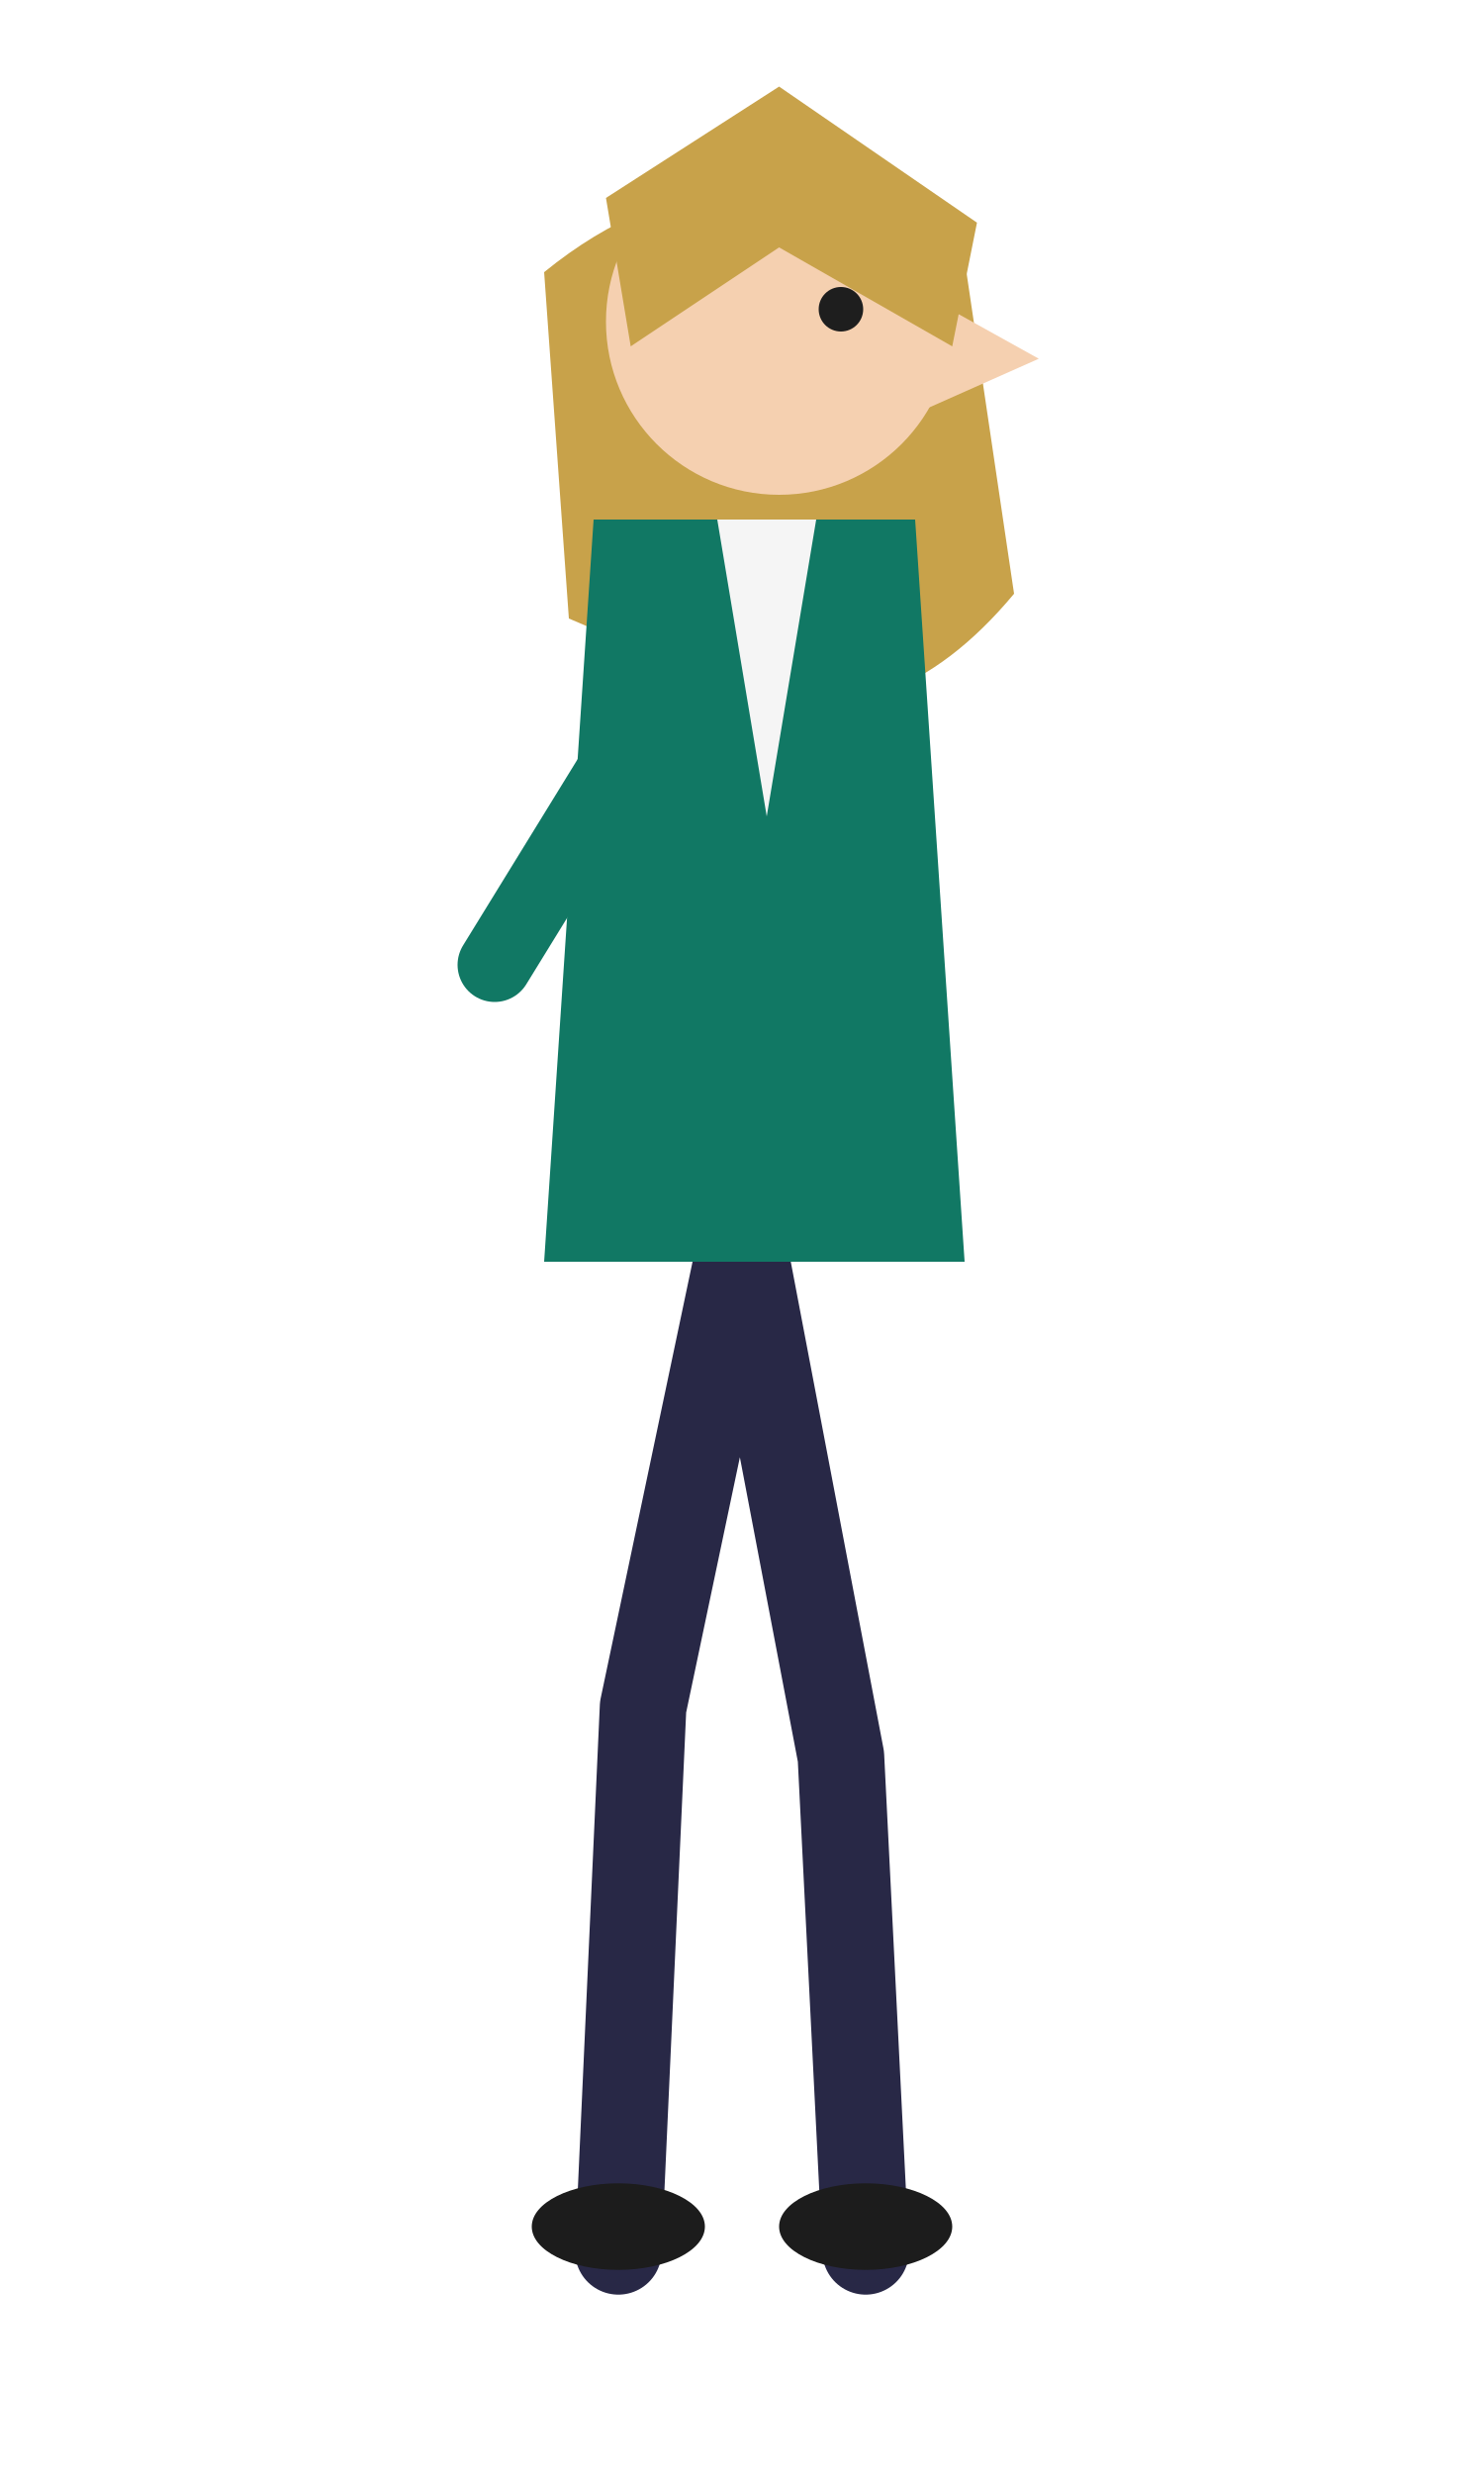
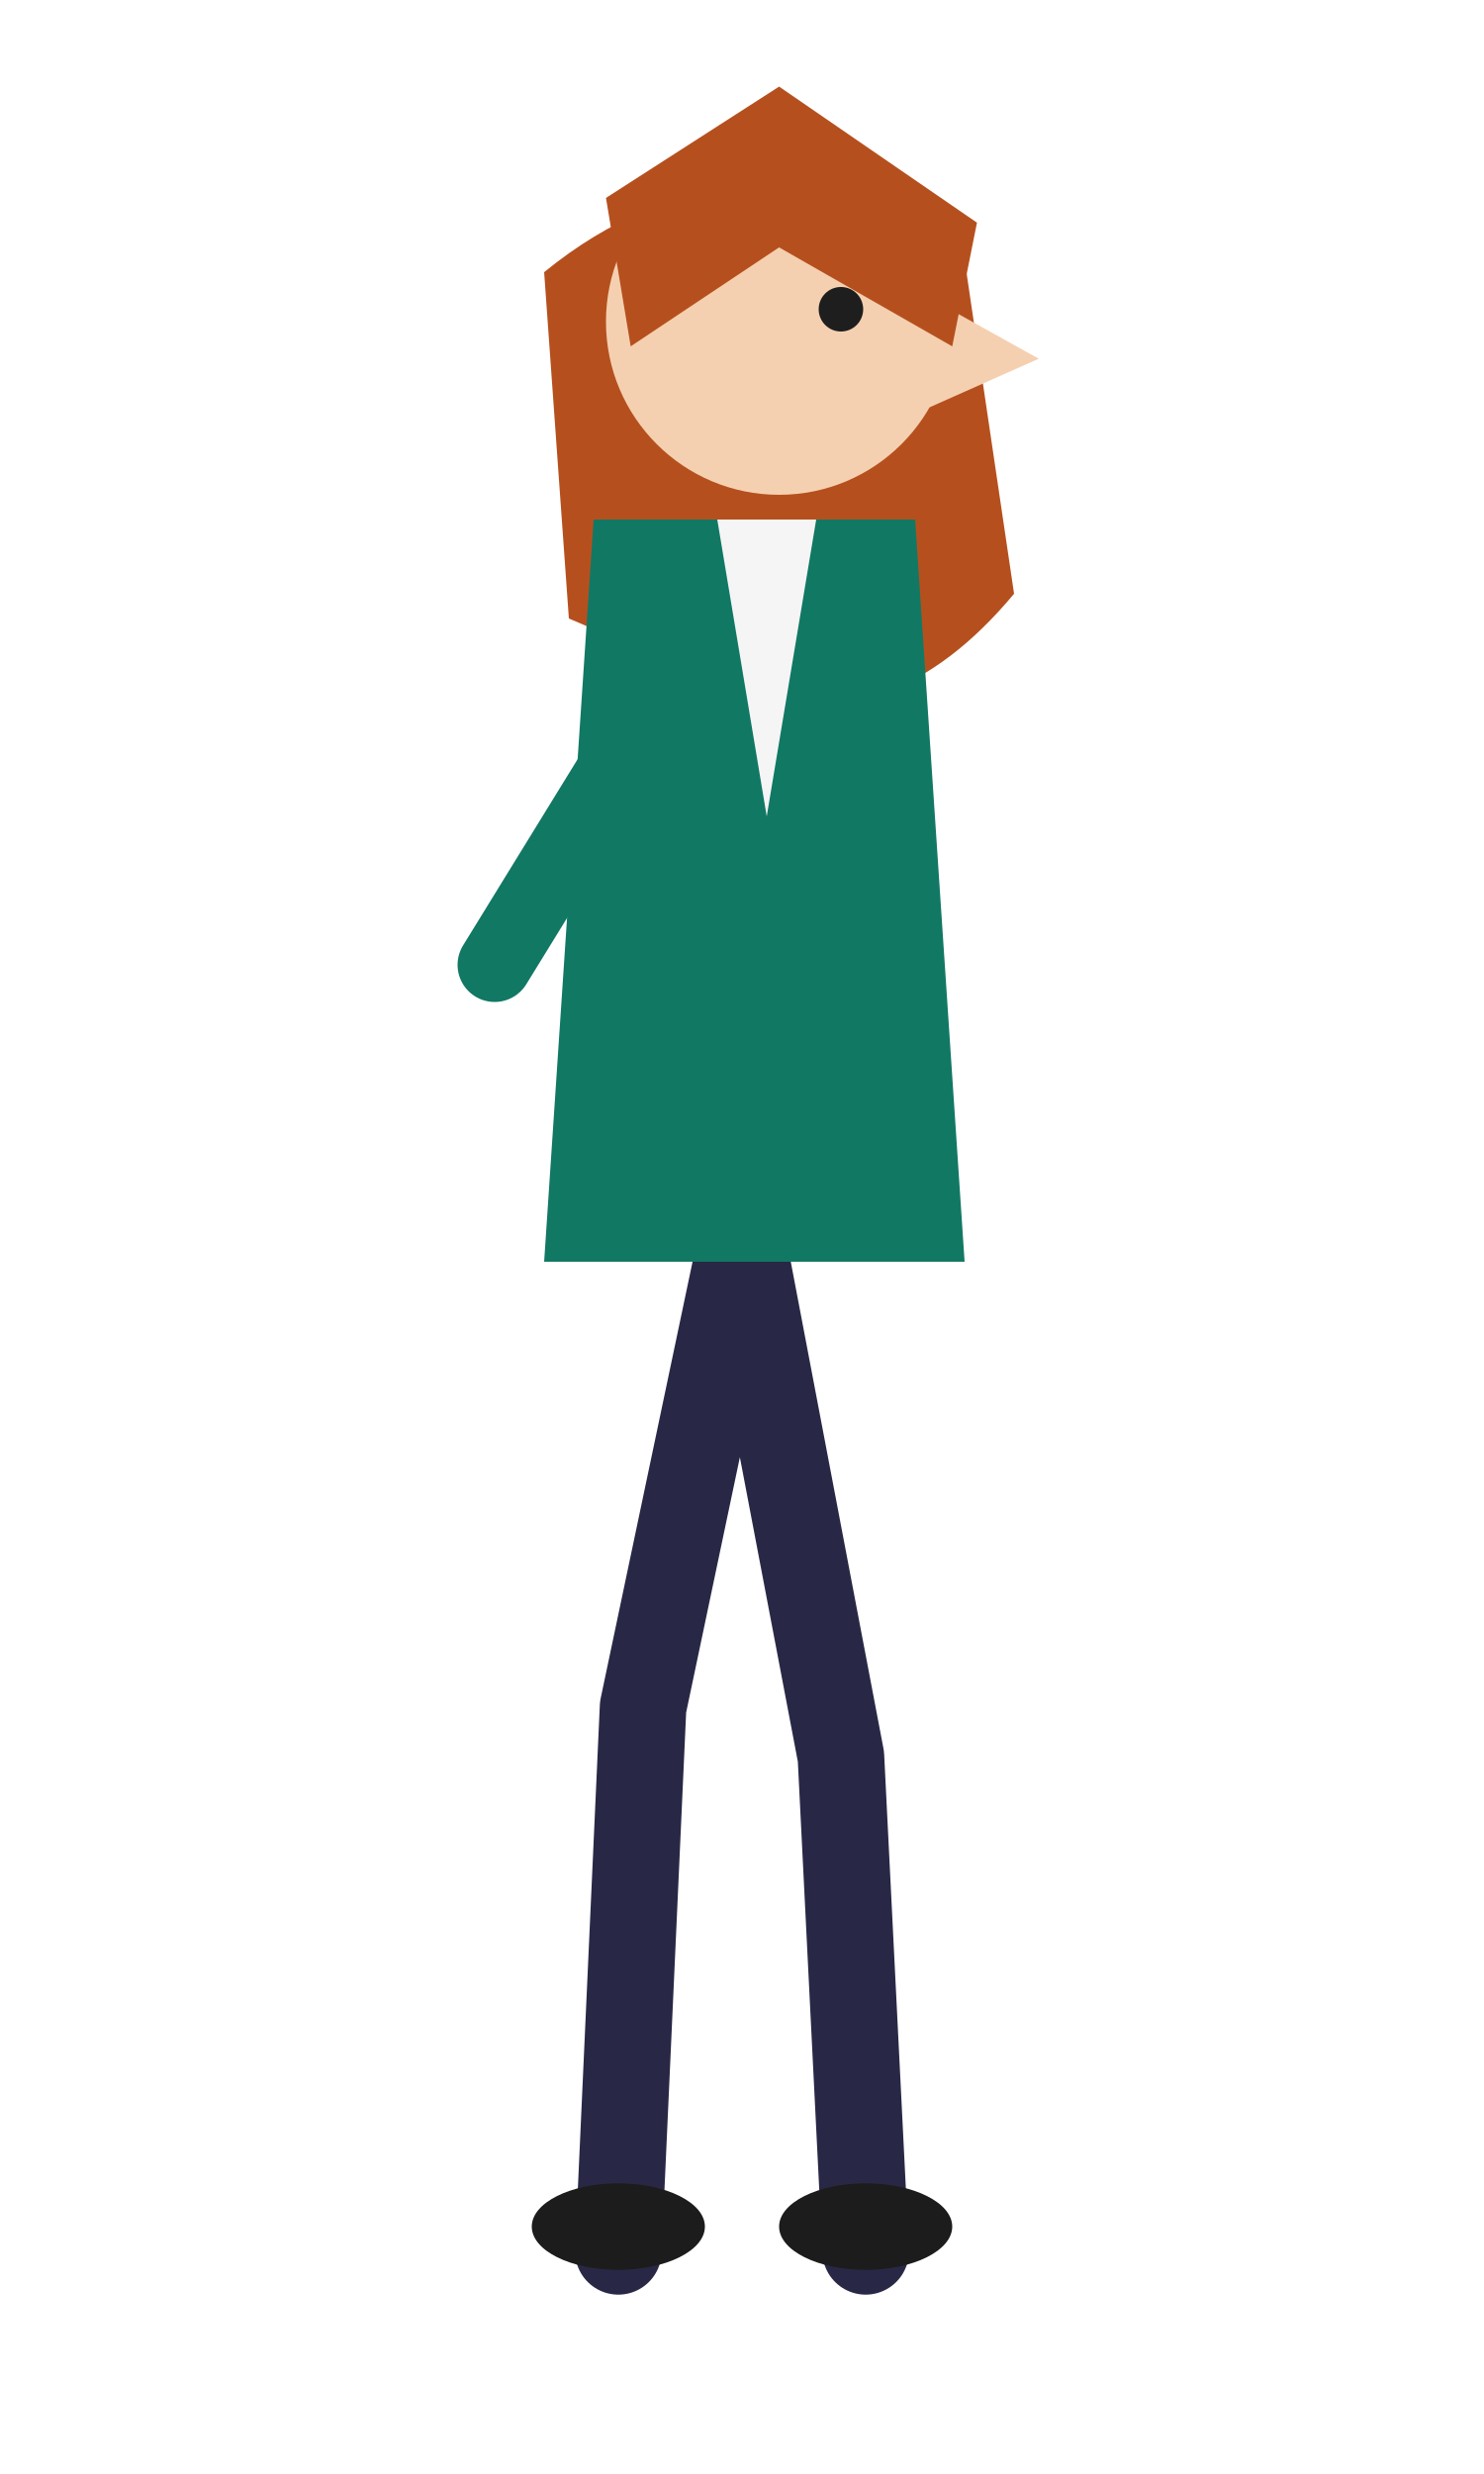
<svg xmlns="http://www.w3.org/2000/svg" viewBox="0 0 120 200" width="120" height="200">
-   <path d="M44 22 Q60 9 78 21 L82 48 Q72 60 60 56 L46 50 Z" fill="#c8a24a" />
+   <path d="M44 22 Q60 9 78 21 L82 48 Q72 60 60 56 L46 50 Z" fill="#b5501e" />
  <g stroke="#282846" stroke-width="7" stroke-linecap="round" fill="none" stroke-linejoin="round">
    <path d="M60 100 L68 142 L70 182 M60 100 L52 138 L50 182" />
  </g>
  <ellipse cx="70" cy="180" rx="7" ry="3.5" fill="#1c1c1c" />
  <ellipse cx="50" cy="180" rx="7" ry="3.5" fill="#1c1c1c" />
  <path d="M48 42 L74 42 L78 102 L44 102 Z" fill="#117864" />
  <path d="M58 42 L66 42 L62 66 Z" fill="#f5f5f5" />
  <g stroke="#117864" stroke-width="6" stroke-linecap="round" fill="none">
    <path d="M56 52 L40 78" />
  </g>
  <circle cx="63" cy="26" r="14" fill="#f5d0b0" />
  <path d="M75 24 L84 29 L75 33 Z" fill="#f5d0b0" />
-   <path d="M49 16 L63 7 L79 18 L77 28 L63 20 L51 28 Z" fill="#c8a24a" />
+   <path d="M49 16 L63 7 L79 18 L77 28 L63 20 L51 28 Z" fill="#b5501e" />
  <circle cx="68" cy="25" r="1.8" fill="#1e1e1e" />
</svg>
